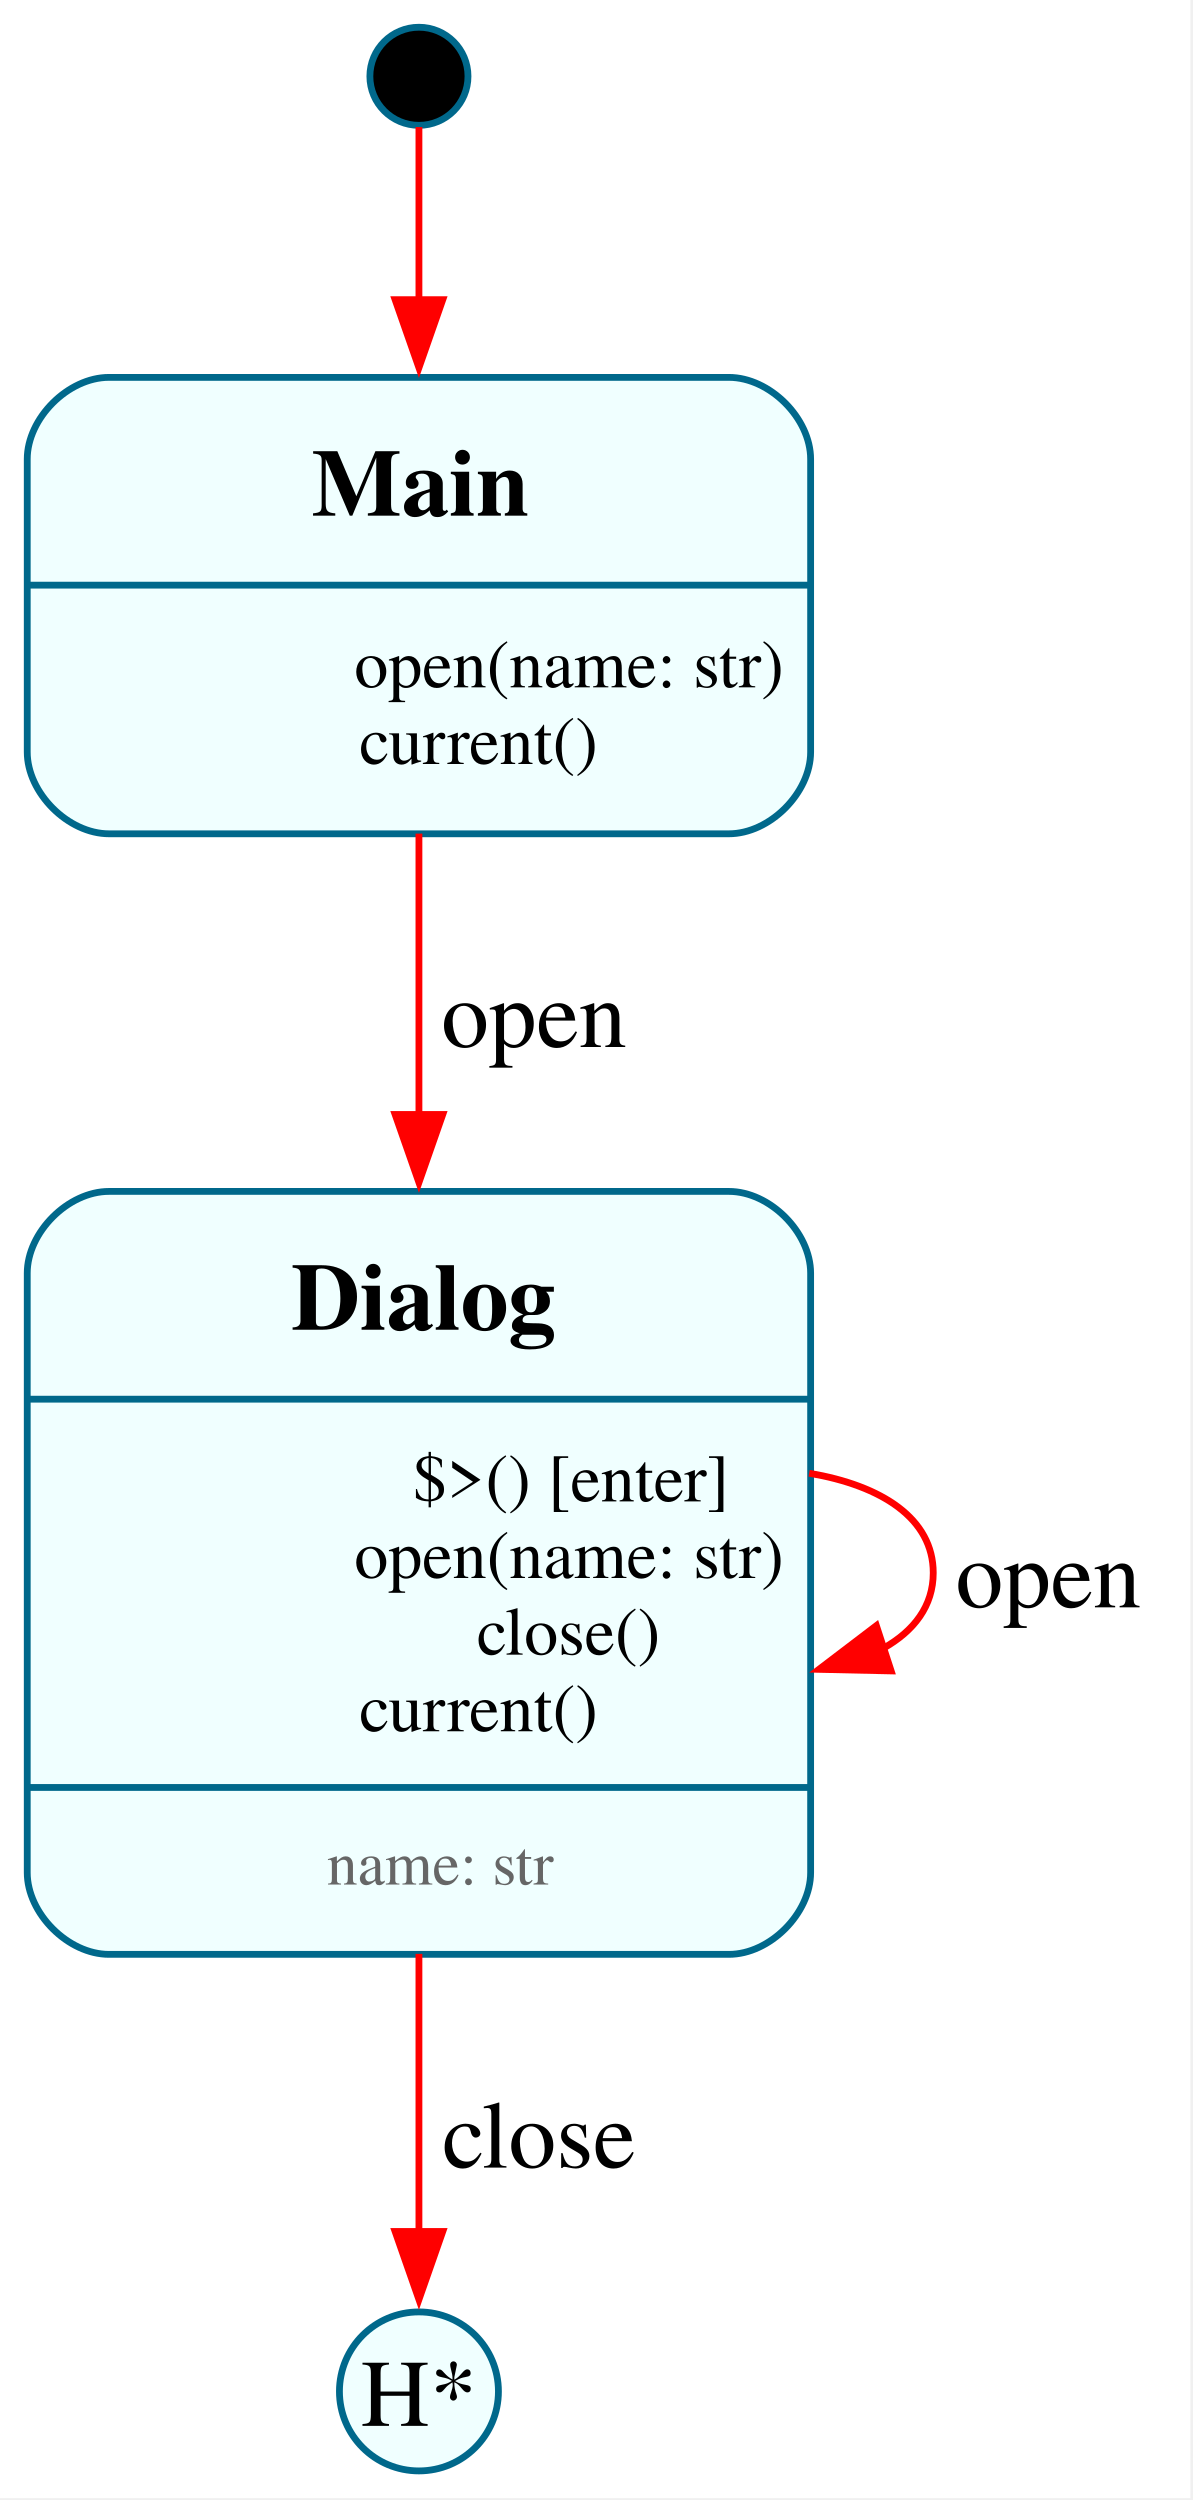
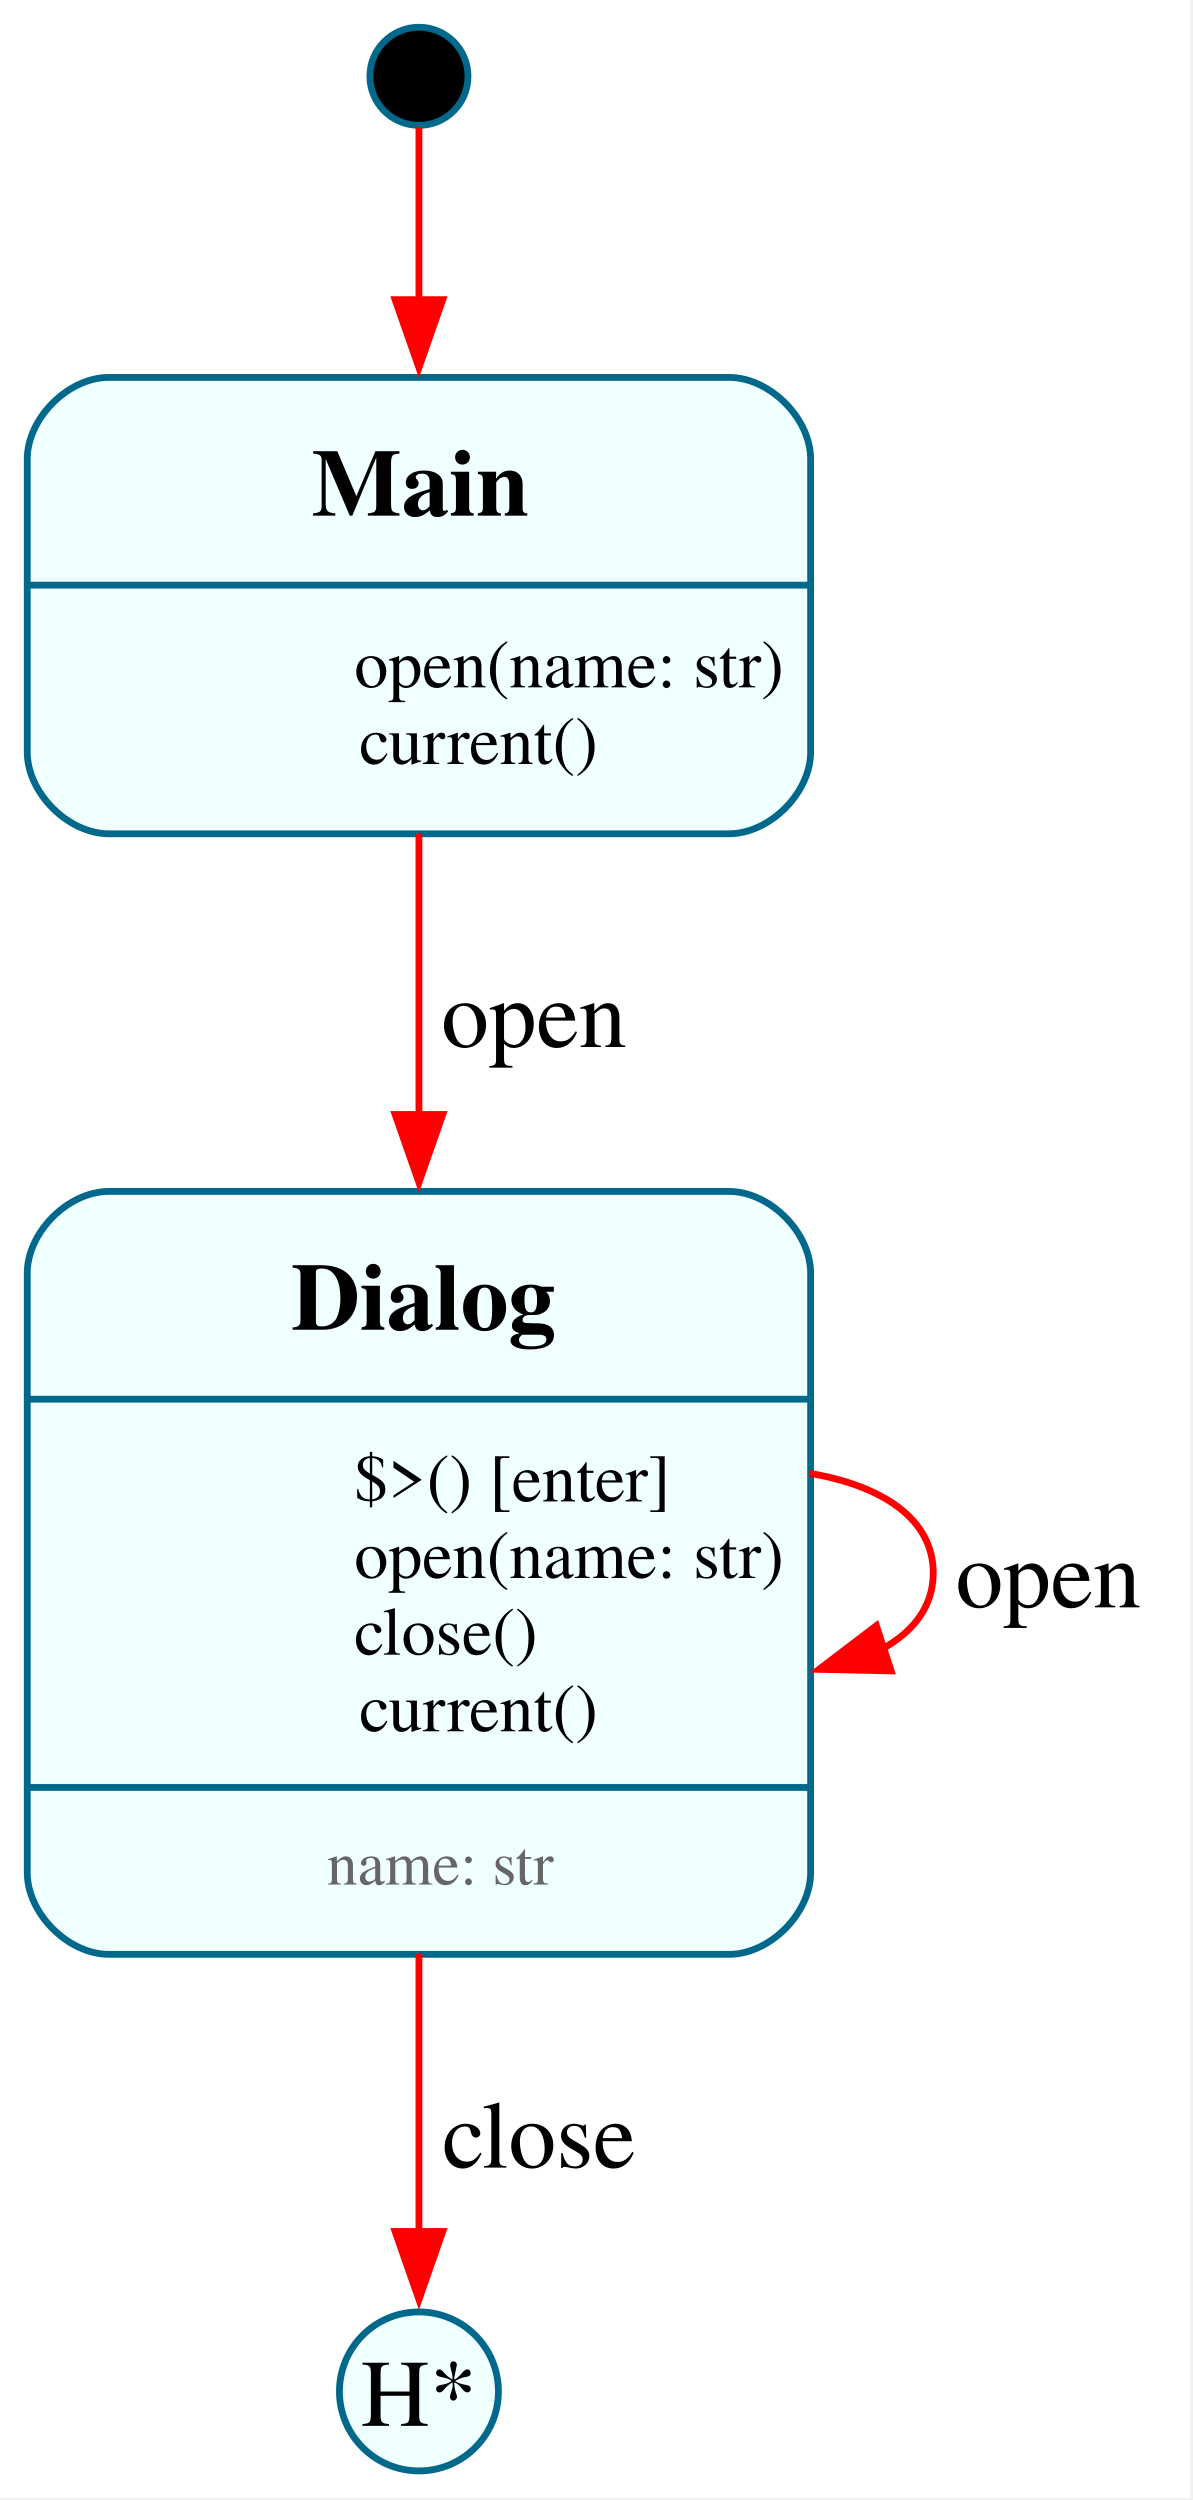
<svg xmlns="http://www.w3.org/2000/svg" width="175pt" height="367pt" viewBox="0.00 0.00 175.00 367.00">
  <g id="graph0" class="graph" transform="scale(1 1) rotate(0) translate(4 362.73)">
    <polygon fill="white" stroke="none" points="-4,4 -4,-362.73 170.75,-362.73 170.75,4 -4,4" />
    <g id="node1" class="node">
      <ellipse fill="black" stroke="#00688b" cx="57.5" cy="-351.53" rx="7.2" ry="7.2" />
    </g>
    <g id="node2" class="node">
      <path fill="azure" stroke="none" d="M103,-307.33C103,-307.33 12,-307.33 12,-307.33 6,-307.33 0,-301.33 0,-295.33 0,-295.33 0,-252.33 0,-252.33 0,-246.33 6,-240.33 12,-240.33 12,-240.33 103,-240.33 103,-240.33 109,-240.33 115,-246.33 115,-252.33 115,-252.33 115,-295.33 115,-295.33 115,-301.33 109,-307.33 103,-307.33" />
      <text xml:space="preserve" text-anchor="start" x="41.75" y="-287.03" font-family="Times,serif" font-weight="bold" font-size="14.00">Main</text>
      <text xml:space="preserve" text-anchor="start" x="8" y="-261.83" font-family="Times,serif" font-size="10.00">                open(name: str)</text>
      <text xml:space="preserve" text-anchor="start" x="8.75" y="-250.58" font-family="Times,serif" font-size="10.00">                current()            </text>
      <polygon fill="#00688b" stroke="#00688b" points="0,-276.83 0,-276.83 115,-276.83 115,-276.83 0,-276.83" />
      <path fill="none" stroke="#00688b" d="M12,-240.33C12,-240.33 103,-240.33 103,-240.33 109,-240.33 115,-246.33 115,-252.33 115,-252.33 115,-295.33 115,-295.33 115,-301.33 109,-307.33 103,-307.33 103,-307.33 12,-307.33 12,-307.33 6,-307.33 0,-301.33 0,-295.33 0,-295.33 0,-252.33 0,-252.33 0,-246.33 6,-240.33 12,-240.33" />
    </g>
    <g id="edge1" class="edge">
      <path fill="none" stroke="red" d="M57.5,-344.08C57.5,-338.11 57.5,-328.65 57.5,-318.63" />
      <polygon fill="red" stroke="red" points="61,-318.74 57.5,-308.74 54,-318.74 61,-318.74" />
    </g>
    <g id="node3" class="node">
      <path fill="azure" stroke="none" d="M103,-187.83C103,-187.83 12,-187.83 12,-187.83 6,-187.83 0,-181.83 0,-175.83 0,-175.83 0,-87.83 0,-87.83 0,-81.83 6,-75.83 12,-75.83 12,-75.83 103,-75.83 103,-75.83 109,-75.83 115,-81.83 115,-87.83 115,-87.83 115,-175.83 115,-175.83 115,-181.83 109,-187.83 103,-187.83" />
      <text xml:space="preserve" text-anchor="start" x="38.75" y="-167.53" font-family="Times,serif" font-weight="bold" font-size="14.00">Dialog</text>
-       <text xml:space="preserve" text-anchor="start" x="16.62" y="-142.33" font-family="Times,serif" font-size="10.00">                $&gt;() [enter]</text>
+       <text xml:space="preserve" text-anchor="start" x="8" y="-142.33" font-family="Times,serif" font-size="10.00">                $&gt;() [enter]</text>
      <text xml:space="preserve" text-anchor="start" x="8" y="-131.08" font-family="Times,serif" font-size="10.00">                open(name: str)</text>
-       <text xml:space="preserve" text-anchor="start" x="26" y="-119.83" font-family="Times,serif" font-size="10.00">                close()</text>
+       <text xml:space="preserve" text-anchor="start" x="8" y="-119.83" font-family="Times,serif" font-size="10.00">                close()</text>
      <text xml:space="preserve" text-anchor="start" x="8.75" y="-108.58" font-family="Times,serif" font-size="10.00">                current()            </text>
      <text xml:space="preserve" text-anchor="start" x="8" y="-86.08" font-family="Times,serif" font-size="9.00" fill="#666666">                name: str            </text>
      <polygon fill="#00688b" stroke="#00688b" points="0,-157.33 0,-157.33 115,-157.33 115,-157.33 0,-157.33" />
      <polygon fill="#00688b" stroke="#00688b" points="0,-100.33 0,-100.33 115,-100.33 115,-100.33 0,-100.33" />
      <path fill="none" stroke="#00688b" d="M12,-75.83C12,-75.83 103,-75.83 103,-75.83 109,-75.83 115,-81.83 115,-87.83 115,-87.83 115,-175.83 115,-175.83 115,-181.83 109,-187.83 103,-187.83 103,-187.83 12,-187.83 12,-187.83 6,-187.83 0,-181.83 0,-175.83 0,-175.83 0,-87.83 0,-87.83 0,-81.83 6,-75.83 12,-75.83" />
    </g>
    <g id="edge2" class="edge">
      <path fill="none" stroke="red" d="M57.5,-240.36C57.5,-228 57.5,-213.42 57.5,-199.05" />
      <polygon fill="red" stroke="red" points="61,-199.13 57.5,-189.13 54,-199.13 61,-199.13" />
      <text xml:space="preserve" text-anchor="middle" x="74.38" y="-209.03" font-family="Times,serif" font-size="14.00"> open </text>
    </g>
    <g id="edge3" class="edge">
      <path fill="none" stroke="red" d="M114.78,-146.46C125.47,-144.66 133,-139.79 133,-131.83 133,-126.99 130.2,-123.29 125.6,-120.72" />
      <polygon fill="red" stroke="red" points="126.82,-117.44 116.22,-117.67 124.65,-124.09 126.82,-117.44" />
      <text xml:space="preserve" text-anchor="middle" x="149.88" y="-126.78" font-family="Times,serif" font-size="14.00"> open </text>
    </g>
    <g id="node4" class="node">
      <ellipse fill="azure" stroke="#00688b" cx="57.5" cy="-11.67" rx="11.67" ry="11.67" />
      <text xml:space="preserve" text-anchor="middle" x="57.5" y="-6.62" font-family="Times,serif" font-size="14.00">H*</text>
    </g>
    <g id="edge4" class="edge">
      <path fill="none" stroke="red" d="M57.5,-75.9C57.5,-61.38 57.5,-46.53 57.5,-34.87" />
      <polygon fill="red" stroke="red" points="61,-35.15 57.5,-25.15 54,-35.15 61,-35.15" />
      <text xml:space="preserve" text-anchor="middle" x="75.12" y="-44.53" font-family="Times,serif" font-size="14.00"> close </text>
    </g>
  </g>
</svg>
